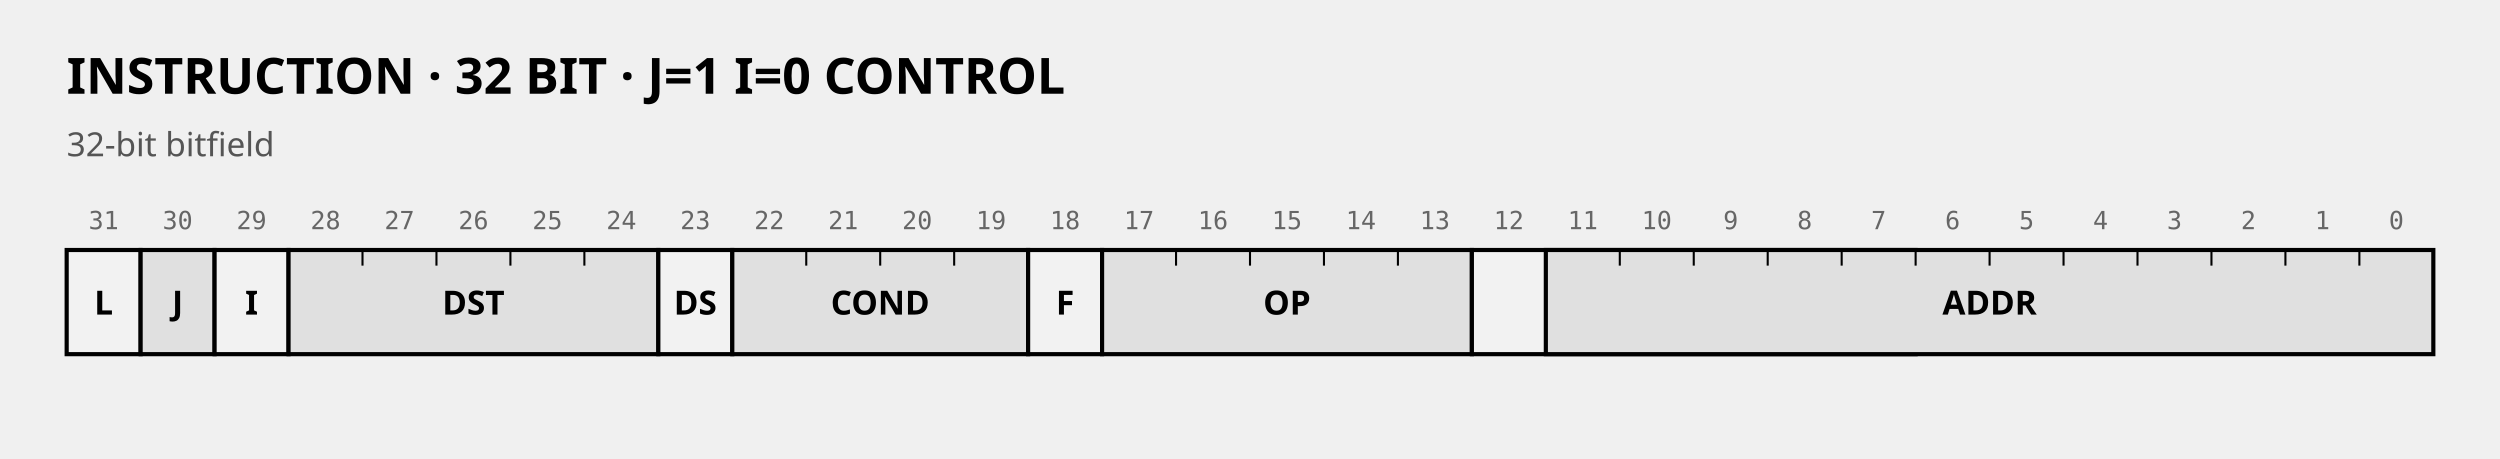
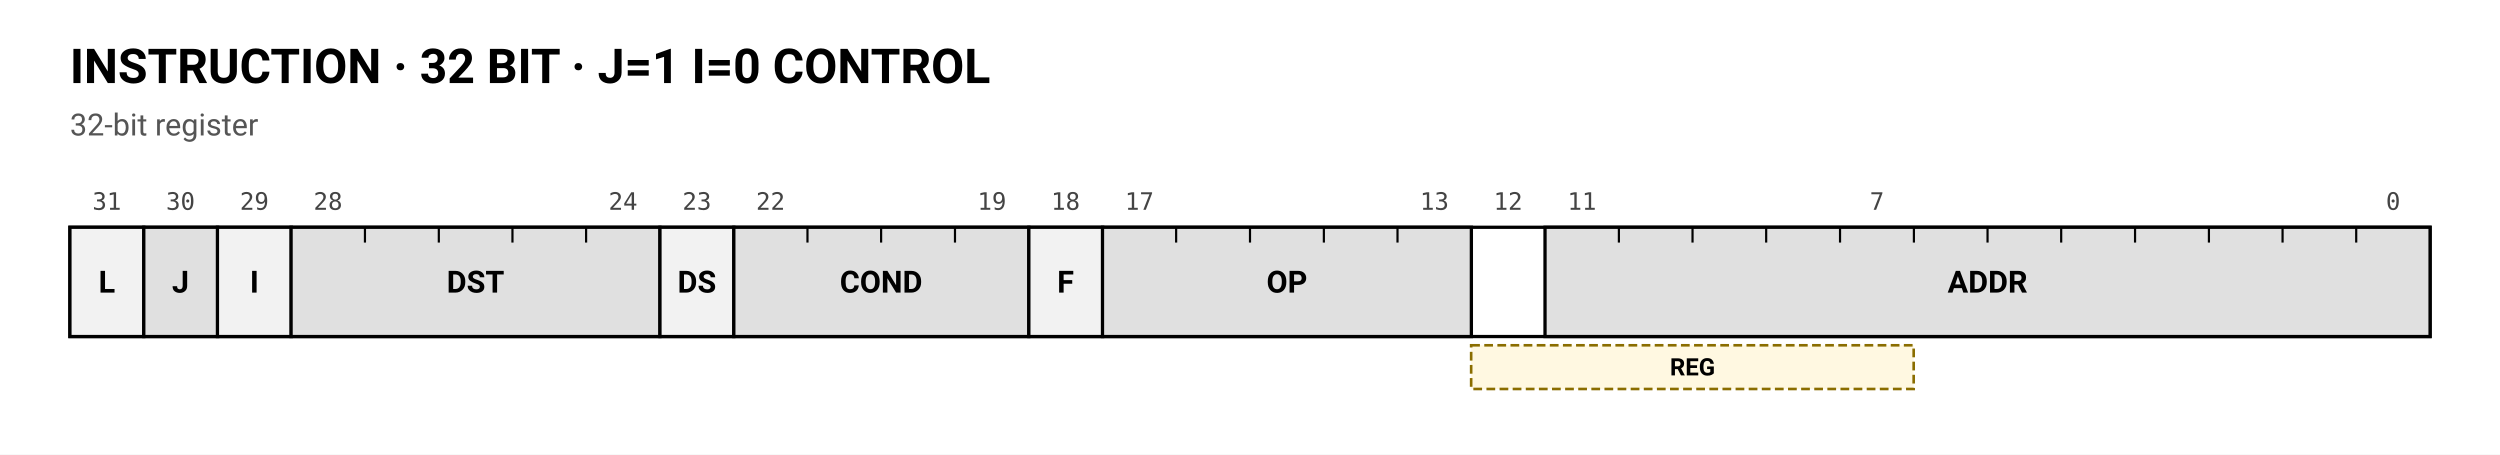
- <svg xmlns="http://www.w3.org/2000/svg" width="1200" height="220" viewBox="0 0 1200 220" style="background: #FFFFFF; font-family: -apple-system, BlinkMacSystemFont, 'Segoe UI', Roboto, Helvetica, Arial, sans-serif;">
-   <text x="32" y="45" style="font: 700 24px sans-serif; fill: #000000;">INSTRUCTION · 32 BIT · J=1 I=0 CONTROL</text>
-   <text x="32" y="75" style="font: 16px sans-serif; fill: #555555;">32-bit bitfield</text>
-   <text x="49.75" y="110" text-anchor="middle" style="font: 12px monospace; fill:#666;">31</text>
-   <line x1="32.0" y1="120" x2="32.0" y2="170" stroke="#000000" stroke-dasharray="2,2" stroke-width="1" />
-   <text x="85.25" y="110" text-anchor="middle" style="font: 12px monospace; fill:#666;">30</text>
-   <line x1="67.5" y1="120" x2="67.5" y2="170" stroke="#000000" stroke-dasharray="2,2" stroke-width="1" />
-   <text x="120.75" y="110" text-anchor="middle" style="font: 12px monospace; fill:#666;">29</text>
-   <line x1="103.0" y1="120" x2="103.0" y2="170" stroke="#000000" stroke-dasharray="2,2" stroke-width="1" />
-   <text x="156.25" y="110" text-anchor="middle" style="font: 12px monospace; fill:#666;">28</text>
-   <line x1="138.5" y1="120" x2="138.5" y2="170" stroke="#000000" stroke-dasharray="2,2" stroke-width="1" />
-   <text x="191.75" y="110" text-anchor="middle" style="font: 12px monospace; fill:#666;">27</text>
-   <line x1="174.0" y1="120" x2="174.0" y2="170" stroke="#000000" stroke-dasharray="2,2" stroke-width="1" />
-   <text x="227.25" y="110" text-anchor="middle" style="font: 12px monospace; fill:#666;">26</text>
-   <line x1="209.5" y1="120" x2="209.5" y2="170" stroke="#000000" stroke-dasharray="2,2" stroke-width="1" />
-   <text x="262.75" y="110" text-anchor="middle" style="font: 12px monospace; fill:#666;">25</text>
-   <line x1="245.0" y1="120" x2="245.0" y2="170" stroke="#000000" stroke-dasharray="2,2" stroke-width="1" />
-   <text x="298.25" y="110" text-anchor="middle" style="font: 12px monospace; fill:#666;">24</text>
-   <line x1="280.5" y1="120" x2="280.5" y2="170" stroke="#000000" stroke-dasharray="2,2" stroke-width="1" />
-   <text x="333.75" y="110" text-anchor="middle" style="font: 12px monospace; fill:#666;">23</text>
-   <line x1="316.0" y1="120" x2="316.0" y2="170" stroke="#000000" stroke-dasharray="2,2" stroke-width="1" />
-   <text x="369.25" y="110" text-anchor="middle" style="font: 12px monospace; fill:#666;">22</text>
-   <line x1="351.5" y1="120" x2="351.5" y2="170" stroke="#000000" stroke-dasharray="2,2" stroke-width="1" />
-   <text x="404.75" y="110" text-anchor="middle" style="font: 12px monospace; fill:#666;">21</text>
-   <line x1="387.0" y1="120" x2="387.0" y2="170" stroke="#000000" stroke-dasharray="2,2" stroke-width="1" />
-   <text x="440.25" y="110" text-anchor="middle" style="font: 12px monospace; fill:#666;">20</text>
-   <line x1="422.5" y1="120" x2="422.5" y2="170" stroke="#000000" stroke-dasharray="2,2" stroke-width="1" />
-   <text x="475.75" y="110" text-anchor="middle" style="font: 12px monospace; fill:#666;">19</text>
-   <line x1="458.0" y1="120" x2="458.0" y2="170" stroke="#000000" stroke-dasharray="2,2" stroke-width="1" />
-   <text x="511.25" y="110" text-anchor="middle" style="font: 12px monospace; fill:#666;">18</text>
-   <line x1="493.5" y1="120" x2="493.5" y2="170" stroke="#000000" stroke-dasharray="2,2" stroke-width="1" />
-   <text x="546.75" y="110" text-anchor="middle" style="font: 12px monospace; fill:#666;">17</text>
-   <line x1="529.0" y1="120" x2="529.0" y2="170" stroke="#000000" stroke-dasharray="2,2" stroke-width="1" />
-   <text x="582.25" y="110" text-anchor="middle" style="font: 12px monospace; fill:#666;">16</text>
-   <line x1="564.5" y1="120" x2="564.5" y2="170" stroke="#000000" stroke-dasharray="2,2" stroke-width="1" />
-   <text x="617.75" y="110" text-anchor="middle" style="font: 12px monospace; fill:#666;">15</text>
-   <line x1="600.0" y1="120" x2="600.0" y2="170" stroke="#000000" stroke-dasharray="2,2" stroke-width="1" />
-   <text x="653.25" y="110" text-anchor="middle" style="font: 12px monospace; fill:#666;">14</text>
-   <line x1="635.5" y1="120" x2="635.5" y2="170" stroke="#000000" stroke-dasharray="2,2" stroke-width="1" />
-   <text x="688.75" y="110" text-anchor="middle" style="font: 12px monospace; fill:#666;">13</text>
-   <line x1="671.0" y1="120" x2="671.0" y2="170" stroke="#000000" stroke-dasharray="2,2" stroke-width="1" />
-   <text x="724.25" y="110" text-anchor="middle" style="font: 12px monospace; fill:#666;">12</text>
-   <line x1="706.5" y1="120" x2="706.5" y2="170" stroke="#000000" stroke-dasharray="2,2" stroke-width="1" />
-   <text x="759.75" y="110" text-anchor="middle" style="font: 12px monospace; fill:#666;">11</text>
-   <line x1="742.0" y1="120" x2="742.0" y2="170" stroke="#000000" stroke-dasharray="2,2" stroke-width="1" />
-   <text x="795.25" y="110" text-anchor="middle" style="font: 12px monospace; fill:#666;">10</text>
-   <line x1="777.5" y1="120" x2="777.5" y2="170" stroke="#000000" stroke-dasharray="2,2" stroke-width="1" />
-   <text x="830.75" y="110" text-anchor="middle" style="font: 12px monospace; fill:#666;">9</text>
-   <line x1="813.0" y1="120" x2="813.0" y2="170" stroke="#000000" stroke-dasharray="2,2" stroke-width="1" />
-   <text x="866.25" y="110" text-anchor="middle" style="font: 12px monospace; fill:#666;">8</text>
-   <line x1="848.5" y1="120" x2="848.5" y2="170" stroke="#000000" stroke-dasharray="2,2" stroke-width="1" />
-   <text x="901.75" y="110" text-anchor="middle" style="font: 12px monospace; fill:#666;">7</text>
-   <line x1="884.0" y1="120" x2="884.0" y2="170" stroke="#000000" stroke-dasharray="2,2" stroke-width="1" />
-   <text x="937.25" y="110" text-anchor="middle" style="font: 12px monospace; fill:#666;">6</text>
-   <line x1="919.5" y1="120" x2="919.5" y2="170" stroke="#000000" stroke-dasharray="2,2" stroke-width="1" />
-   <text x="972.75" y="110" text-anchor="middle" style="font: 12px monospace; fill:#666;">5</text>
-   <line x1="955.0" y1="120" x2="955.0" y2="170" stroke="#000000" stroke-dasharray="2,2" stroke-width="1" />
-   <text x="1008.25" y="110" text-anchor="middle" style="font: 12px monospace; fill:#666;">4</text>
-   <line x1="990.5" y1="120" x2="990.5" y2="170" stroke="#000000" stroke-dasharray="2,2" stroke-width="1" />
-   <text x="1043.75" y="110" text-anchor="middle" style="font: 12px monospace; fill:#666;">3</text>
-   <line x1="1026.0" y1="120" x2="1026.0" y2="170" stroke="#000000" stroke-dasharray="2,2" stroke-width="1" />
-   <text x="1079.25" y="110" text-anchor="middle" style="font: 12px monospace; fill:#666;">2</text>
-   <line x1="1061.5" y1="120" x2="1061.5" y2="170" stroke="#000000" stroke-dasharray="2,2" stroke-width="1" />
-   <text x="1114.75" y="110" text-anchor="middle" style="font: 12px monospace; fill:#666;">1</text>
-   <line x1="1097.0" y1="120" x2="1097.0" y2="170" stroke="#000000" stroke-dasharray="2,2" stroke-width="1" />
-   <text x="1150.25" y="110" text-anchor="middle" style="font: 12px monospace; fill:#666;">0</text>
-   <line x1="1132.5" y1="120" x2="1132.5" y2="170" stroke="#000000" stroke-dasharray="2,2" stroke-width="1" />
-   <line x1="1168.0" y1="120" x2="1168.0" y2="170" stroke="#000000" stroke-dasharray="2,2" stroke-width="1" />
-   <rect x="32.0" y="120" width="35.5" height="50" fill="#F2F2F2" stroke="#000000" stroke-width="2" />
-   <text x="49.75" y="151.0" text-anchor="middle" style="font: 700 16px sans-serif;">L</text>
-   <rect x="67.5" y="120" width="35.5" height="50" fill="#E0E0E0" stroke="#000000" stroke-width="2" />
-   <text x="85.25" y="151.0" text-anchor="middle" style="font: 700 16px sans-serif;">J</text>
-   <rect x="103.0" y="120" width="35.5" height="50" fill="#F2F2F2" stroke="#000000" stroke-width="2" />
-   <text x="120.75" y="151.0" text-anchor="middle" style="font: 700 16px sans-serif;">I</text>
-   <rect x="138.5" y="120" width="177.5" height="50" fill="#E0E0E0" stroke="#000000" stroke-width="2" />
-   <text x="227.25" y="151.0" text-anchor="middle" style="font: 700 16px sans-serif;">DST</text>
-   <rect x="316.0" y="120" width="35.5" height="50" fill="#F2F2F2" stroke="#000000" stroke-width="2" />
-   <text x="333.75" y="151.0" text-anchor="middle" style="font: 700 16px sans-serif;">DS</text>
-   <rect x="351.5" y="120" width="142.0" height="50" fill="#E0E0E0" stroke="#000000" stroke-width="2" />
-   <text x="422.5" y="151.0" text-anchor="middle" style="font: 700 16px sans-serif;">COND</text>
-   <rect x="493.5" y="120" width="35.5" height="50" fill="#F2F2F2" stroke="#000000" stroke-width="2" />
-   <text x="511.25" y="151.0" text-anchor="middle" style="font: 700 16px sans-serif;">F</text>
-   <rect x="529.0" y="120" width="177.5" height="50" fill="#E0E0E0" stroke="#000000" stroke-width="2" />
-   <text x="617.75" y="151.0" text-anchor="middle" style="font: 700 16px sans-serif;">OP</text>
-   <rect x="706.5" y="120" width="213.0" height="50" fill="#F2F2F2" stroke="#000000" stroke-width="2" />
-   <text x="813.0" y="151.0" text-anchor="middle" style="font: 700 16px sans-serif;">REG</text>
-   <rect x="742.0" y="120" width="426.0" height="50" fill="#E0E0E0" stroke="#000000" stroke-width="2" />
-   <text x="955.0" y="151.0" text-anchor="middle" style="font: 700 16px sans-serif;">ADDR</text>
-   <line x1="32.0" y1="120" x2="32.0" y2="127.5" stroke="#000000" stroke-width="1" />
-   <line x1="67.5" y1="120" x2="67.5" y2="127.5" stroke="#000000" stroke-width="1" />
-   <line x1="103.0" y1="120" x2="103.0" y2="127.5" stroke="#000000" stroke-width="1" />
-   <line x1="138.5" y1="120" x2="138.5" y2="127.5" stroke="#000000" stroke-width="1" />
-   <line x1="174.0" y1="120" x2="174.0" y2="127.5" stroke="#000000" stroke-width="1" />
-   <line x1="209.5" y1="120" x2="209.5" y2="127.5" stroke="#000000" stroke-width="1" />
-   <line x1="245.0" y1="120" x2="245.0" y2="127.5" stroke="#000000" stroke-width="1" />
-   <line x1="280.5" y1="120" x2="280.5" y2="127.5" stroke="#000000" stroke-width="1" />
-   <line x1="316.0" y1="120" x2="316.0" y2="127.5" stroke="#000000" stroke-width="1" />
-   <line x1="351.5" y1="120" x2="351.5" y2="127.5" stroke="#000000" stroke-width="1" />
-   <line x1="387.0" y1="120" x2="387.0" y2="127.5" stroke="#000000" stroke-width="1" />
-   <line x1="422.5" y1="120" x2="422.5" y2="127.5" stroke="#000000" stroke-width="1" />
-   <line x1="458.0" y1="120" x2="458.0" y2="127.5" stroke="#000000" stroke-width="1" />
-   <line x1="493.5" y1="120" x2="493.5" y2="127.5" stroke="#000000" stroke-width="1" />
-   <line x1="529.0" y1="120" x2="529.0" y2="127.5" stroke="#000000" stroke-width="1" />
-   <line x1="564.5" y1="120" x2="564.5" y2="127.5" stroke="#000000" stroke-width="1" />
-   <line x1="600.0" y1="120" x2="600.0" y2="127.5" stroke="#000000" stroke-width="1" />
-   <line x1="635.5" y1="120" x2="635.5" y2="127.5" stroke="#000000" stroke-width="1" />
-   <line x1="671.0" y1="120" x2="671.0" y2="127.5" stroke="#000000" stroke-width="1" />
-   <line x1="706.5" y1="120" x2="706.5" y2="127.5" stroke="#000000" stroke-width="1" />
-   <line x1="742.0" y1="120" x2="742.0" y2="127.5" stroke="#000000" stroke-width="1" />
-   <line x1="777.5" y1="120" x2="777.5" y2="127.5" stroke="#000000" stroke-width="1" />
-   <line x1="813.0" y1="120" x2="813.0" y2="127.5" stroke="#000000" stroke-width="1" />
-   <line x1="848.5" y1="120" x2="848.5" y2="127.5" stroke="#000000" stroke-width="1" />
-   <line x1="884.0" y1="120" x2="884.0" y2="127.5" stroke="#000000" stroke-width="1" />
-   <line x1="919.5" y1="120" x2="919.5" y2="127.5" stroke="#000000" stroke-width="1" />
-   <line x1="955.0" y1="120" x2="955.0" y2="127.5" stroke="#000000" stroke-width="1" />
-   <line x1="990.5" y1="120" x2="990.5" y2="127.5" stroke="#000000" stroke-width="1" />
-   <line x1="1026.0" y1="120" x2="1026.0" y2="127.5" stroke="#000000" stroke-width="1" />
-   <line x1="1061.5" y1="120" x2="1061.5" y2="127.5" stroke="#000000" stroke-width="1" />
-   <line x1="1097.0" y1="120" x2="1097.0" y2="127.5" stroke="#000000" stroke-width="1" />
-   <line x1="1132.5" y1="120" x2="1132.5" y2="127.5" stroke="#000000" stroke-width="1" />
-   <line x1="1168.0" y1="120" x2="1168.0" y2="127.5" stroke="#000000" stroke-width="1" />
+ <svg xmlns="http://www.w3.org/2000/svg" width="1144" height="208" viewBox="0 0 1144 208">
+   <defs>
+     <pattern id="hatch" width="6" height="6" patternUnits="userSpaceOnUse" patternTransform="rotate(45)">
+       <rect width="6" height="6" fill="#FFFFFF" />
+       <line x1="0" y1="0" x2="0" y2="6" stroke="#B0B0B0" stroke-width="2" />
+     </pattern>
+     <pattern id="xpat" width="8" height="8" patternUnits="userSpaceOnUse">
+       <rect width="8" height="8" fill="#FFFFFF" />
+       <path d="M0 0L8 8M8 0L0 8" stroke="#C07070" stroke-width="1" />
+     </pattern>
+     <marker id="arr" viewBox="0 0 10 10" refX="9" refY="5" markerWidth="8" markerHeight="8" orient="auto">
+       <path d="M0 0L10 5L0 10z" fill="#000000" />
+     </marker>
+   </defs>
+   <style>text{font-family:-apple-system,BlinkMacSystemFont,"Segoe UI",Roboto,Helvetica,Arial,sans-serif}.m{font-family:ui-monospace,Menlo,Consolas,"DejaVu Sans Mono",monospace}</style>
+   <rect width="1144" height="208" fill="#FFFFFF" />
+   <text x="32" y="38" font-size="22" font-weight="700" fill="#000000">INSTRUCTION · 32 BIT · J=1 I=0 CONTROL</text>
+   <text x="32" y="62" font-size="14" fill="#555555">32-bit register</text>
+   <text x="48.9" y="96" font-size="11" text-anchor="middle" fill="#444444" class="m">31</text>
+   <text x="82.6" y="96" font-size="11" text-anchor="middle" fill="#444444" class="m">30</text>
+   <text x="116.4" y="96" font-size="11" text-anchor="middle" fill="#444444" class="m">29</text>
+   <text x="150.1" y="96" font-size="11" text-anchor="middle" fill="#444444" class="m">28</text>
+   <text x="285.1" y="96" font-size="11" text-anchor="middle" fill="#444444" class="m">24</text>
+   <text x="318.9" y="96" font-size="11" text-anchor="middle" fill="#444444" class="m">23</text>
+   <text x="352.6" y="96" font-size="11" text-anchor="middle" fill="#444444" class="m">22</text>
+   <text x="453.9" y="96" font-size="11" text-anchor="middle" fill="#444444" class="m">19</text>
+   <text x="487.6" y="96" font-size="11" text-anchor="middle" fill="#444444" class="m">18</text>
+   <text x="521.4" y="96" font-size="11" text-anchor="middle" fill="#444444" class="m">17</text>
+   <text x="656.4" y="96" font-size="11" text-anchor="middle" fill="#444444" class="m">13</text>
+   <text x="690.1" y="96" font-size="11" text-anchor="middle" fill="#444444" class="m">12</text>
+   <text x="723.9" y="96" font-size="11" text-anchor="middle" fill="#444444" class="m">11</text>
+   <text x="858.9" y="96" font-size="11" text-anchor="middle" fill="#444444" class="m">7</text>
+   <text x="1095.1" y="96" font-size="11" text-anchor="middle" fill="#444444" class="m">0</text>
+   <rect x="32" y="104" width="1080" height="50" fill="#FFFFFF" stroke="#000000" stroke-width="1.5" />
+   <rect x="32" y="104" width="33.8" height="50" fill="#F2F2F2" stroke="#000000" stroke-width="1.5" />
+   <text x="48.9" y="133.9" font-size="14" text-anchor="middle" fill="#000000" font-weight="700">L</text>
+   <rect x="65.8" y="104" width="33.8" height="50" fill="#E0E0E0" stroke="#000000" stroke-width="1.5" />
+   <text x="82.6" y="133.9" font-size="14" text-anchor="middle" fill="#000000" font-weight="700">J</text>
+   <rect x="99.5" y="104" width="33.8" height="50" fill="#F2F2F2" stroke="#000000" stroke-width="1.5" />
+   <text x="116.4" y="133.9" font-size="14" text-anchor="middle" fill="#000000" font-weight="700">I</text>
+   <rect x="133.2" y="104" width="168.8" height="50" fill="#E0E0E0" stroke="#000000" stroke-width="1.5" />
+   <text x="217.6" y="133.9" font-size="14" text-anchor="middle" fill="#000000" font-weight="700">DST</text>
+   <line x1="167" y1="104" x2="167" y2="111" stroke="#000000" stroke-width="1" />
+   <line x1="200.8" y1="104" x2="200.8" y2="111" stroke="#000000" stroke-width="1" />
+   <line x1="234.5" y1="104" x2="234.5" y2="111" stroke="#000000" stroke-width="1" />
+   <line x1="268.2" y1="104" x2="268.2" y2="111" stroke="#000000" stroke-width="1" />
+   <rect x="302" y="104" width="33.8" height="50" fill="#F2F2F2" stroke="#000000" stroke-width="1.5" />
+   <text x="318.9" y="133.9" font-size="14" text-anchor="middle" fill="#000000" font-weight="700">DS</text>
+   <rect x="335.8" y="104" width="135" height="50" fill="#E0E0E0" stroke="#000000" stroke-width="1.5" />
+   <text x="403.2" y="133.9" font-size="14" text-anchor="middle" fill="#000000" font-weight="700">COND</text>
+   <line x1="369.5" y1="104" x2="369.5" y2="111" stroke="#000000" stroke-width="1" />
+   <line x1="403.2" y1="104" x2="403.2" y2="111" stroke="#000000" stroke-width="1" />
+   <line x1="437" y1="104" x2="437" y2="111" stroke="#000000" stroke-width="1" />
+   <rect x="470.8" y="104" width="33.8" height="50" fill="#F2F2F2" stroke="#000000" stroke-width="1.5" />
+   <text x="487.6" y="133.9" font-size="14" text-anchor="middle" fill="#000000" font-weight="700">F</text>
+   <rect x="504.5" y="104" width="168.8" height="50" fill="#E0E0E0" stroke="#000000" stroke-width="1.5" />
+   <text x="588.9" y="133.9" font-size="14" text-anchor="middle" fill="#000000" font-weight="700">OP</text>
+   <line x1="538.2" y1="104" x2="538.2" y2="111" stroke="#000000" stroke-width="1" />
+   <line x1="572" y1="104" x2="572" y2="111" stroke="#000000" stroke-width="1" />
+   <line x1="605.8" y1="104" x2="605.8" y2="111" stroke="#000000" stroke-width="1" />
+   <line x1="639.5" y1="104" x2="639.5" y2="111" stroke="#000000" stroke-width="1" />
+   <rect x="707" y="104" width="405" height="50" fill="#E0E0E0" stroke="#000000" stroke-width="1.5" />
+   <text x="909.5" y="133.9" font-size="14" text-anchor="middle" fill="#000000" font-weight="700">ADDR</text>
+   <line x1="740.8" y1="104" x2="740.8" y2="111" stroke="#000000" stroke-width="1" />
+   <line x1="774.5" y1="104" x2="774.5" y2="111" stroke="#000000" stroke-width="1" />
+   <line x1="808.2" y1="104" x2="808.2" y2="111" stroke="#000000" stroke-width="1" />
+   <line x1="842" y1="104" x2="842" y2="111" stroke="#000000" stroke-width="1" />
+   <line x1="875.8" y1="104" x2="875.8" y2="111" stroke="#000000" stroke-width="1" />
+   <line x1="909.5" y1="104" x2="909.5" y2="111" stroke="#000000" stroke-width="1" />
+   <line x1="943.2" y1="104" x2="943.2" y2="111" stroke="#000000" stroke-width="1" />
+   <line x1="977" y1="104" x2="977" y2="111" stroke="#000000" stroke-width="1" />
+   <line x1="1010.8" y1="104" x2="1010.8" y2="111" stroke="#000000" stroke-width="1" />
+   <line x1="1044.5" y1="104" x2="1044.5" y2="111" stroke="#000000" stroke-width="1" />
+   <line x1="1078.2" y1="104" x2="1078.2" y2="111" stroke="#000000" stroke-width="1" />
+   <rect x="673.2" y="158" width="202.5" height="20" fill="#FFF8E1" stroke="#8A6D00" stroke-width="1.2" stroke-dasharray="4,2" />
+   <text x="774.5" y="171.8" font-size="11" text-anchor="middle" fill="#000000" font-weight="700">REG</text>
</svg>
